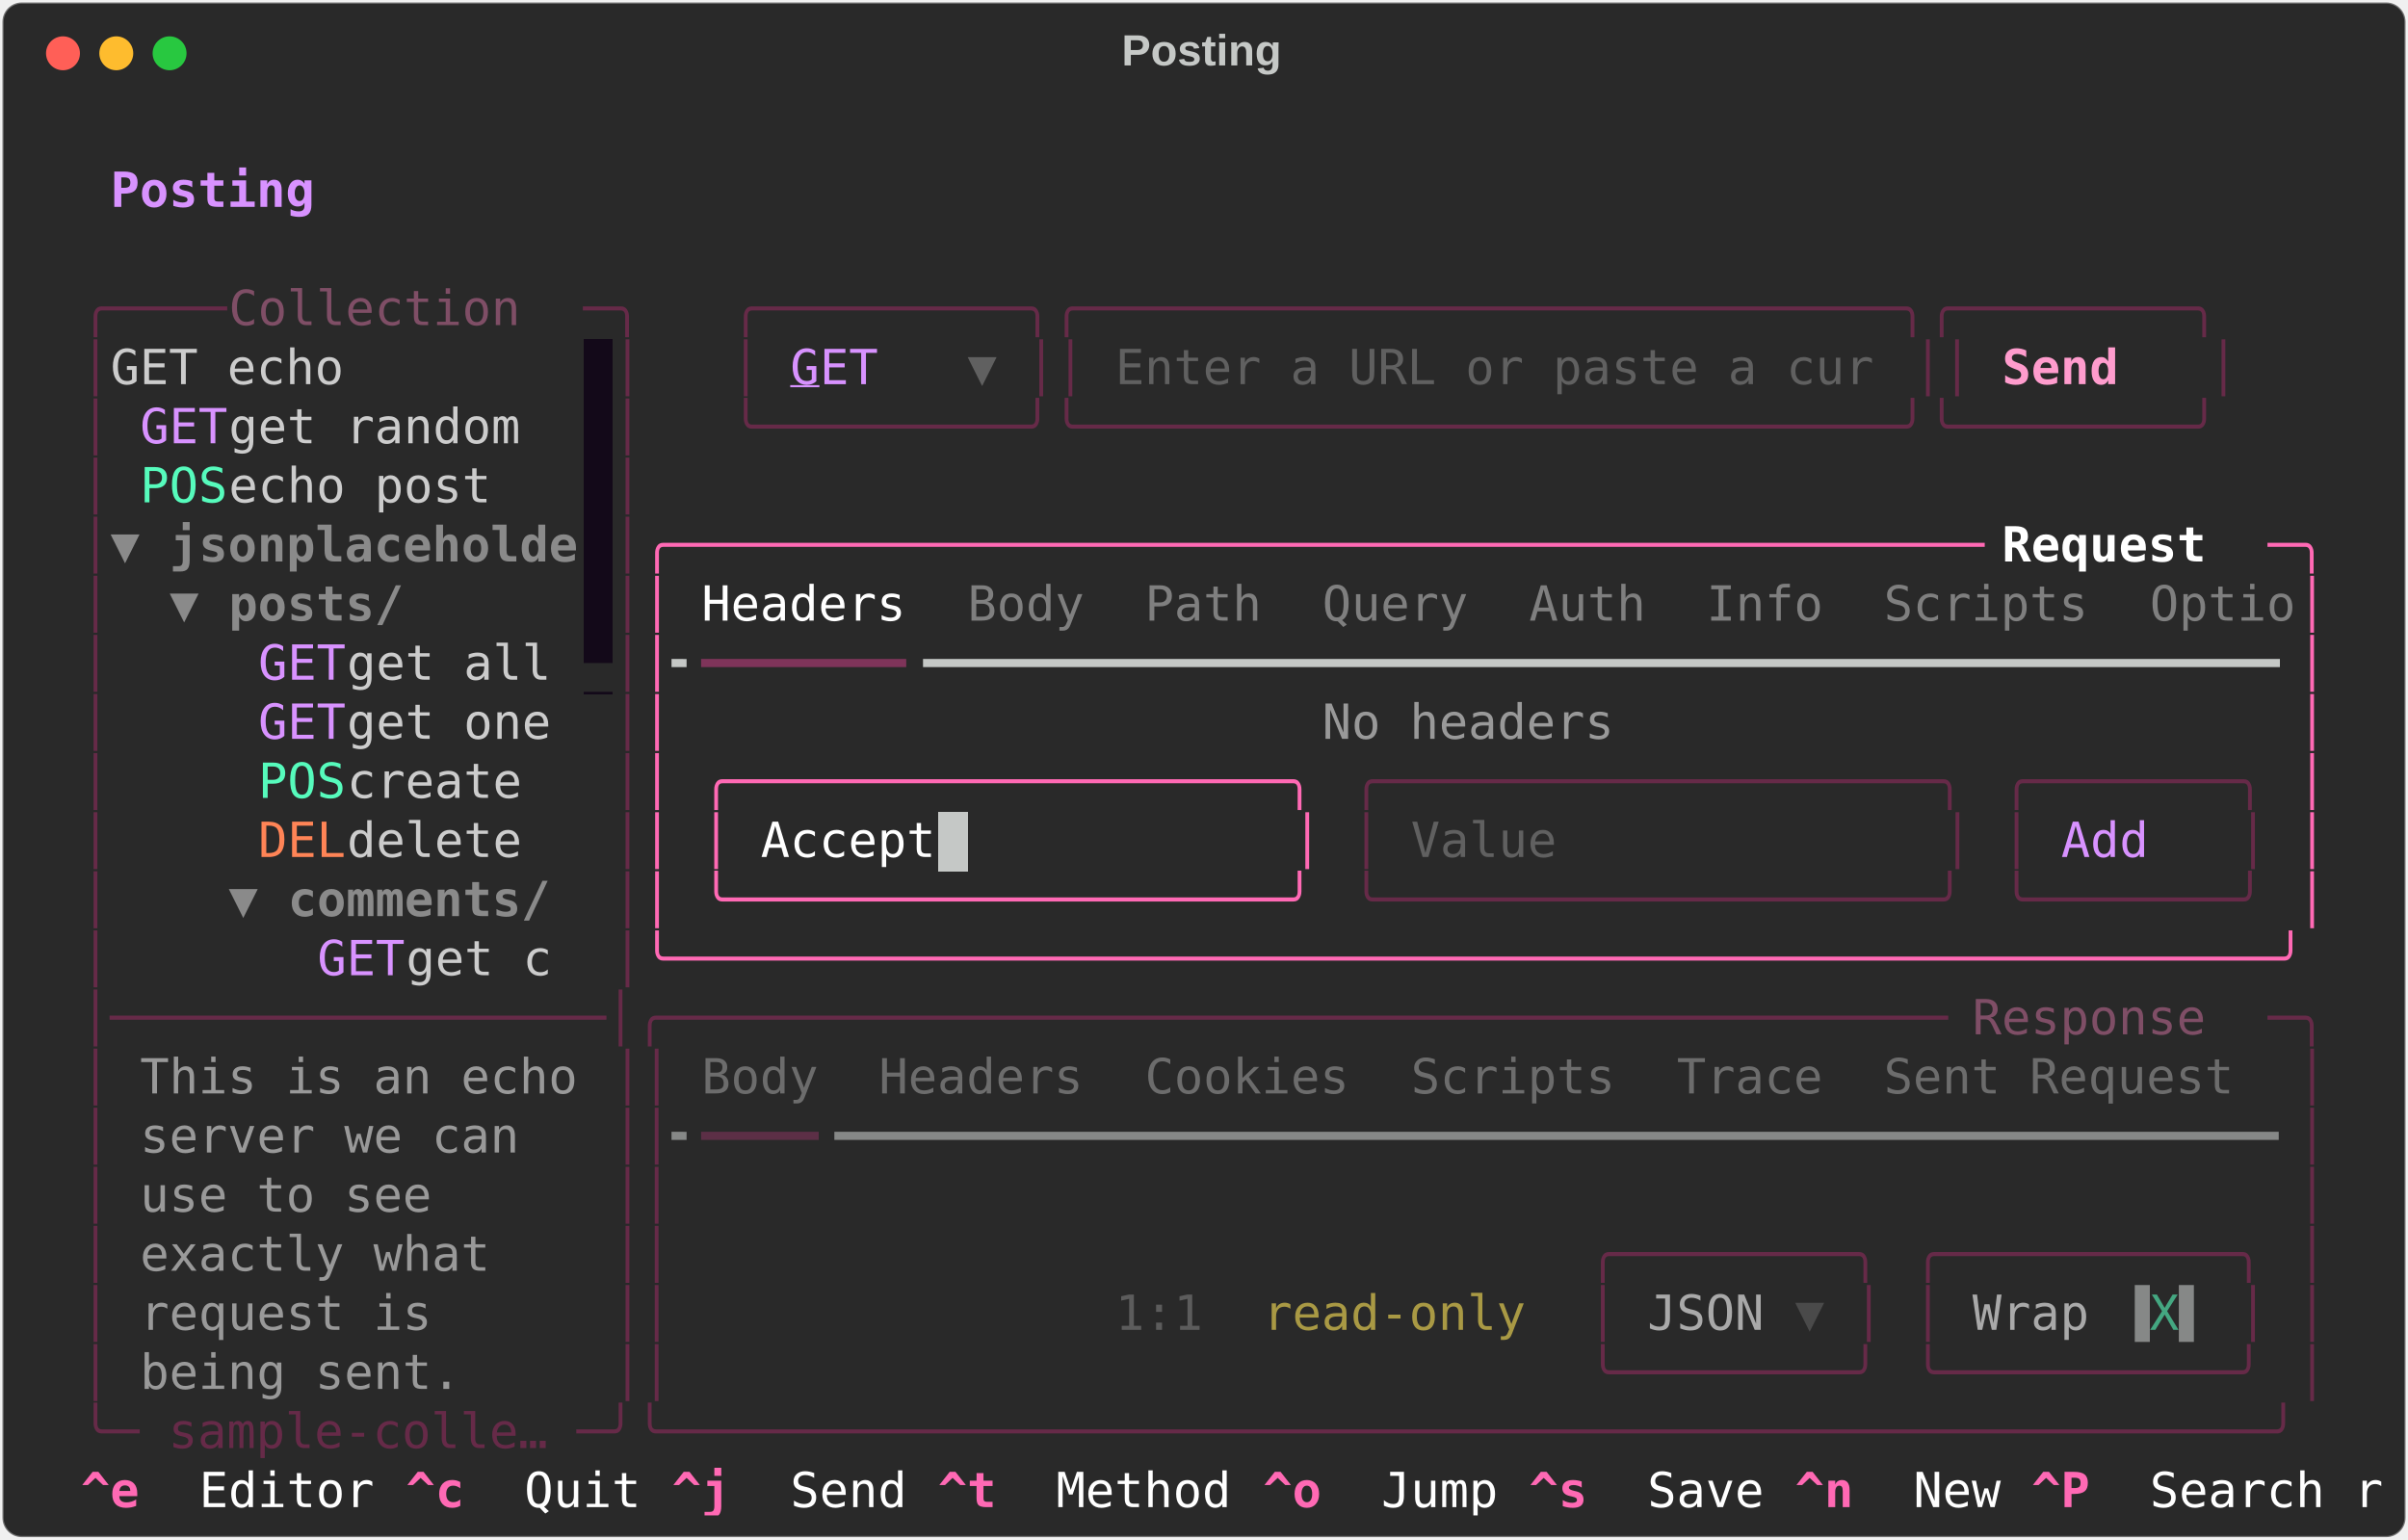
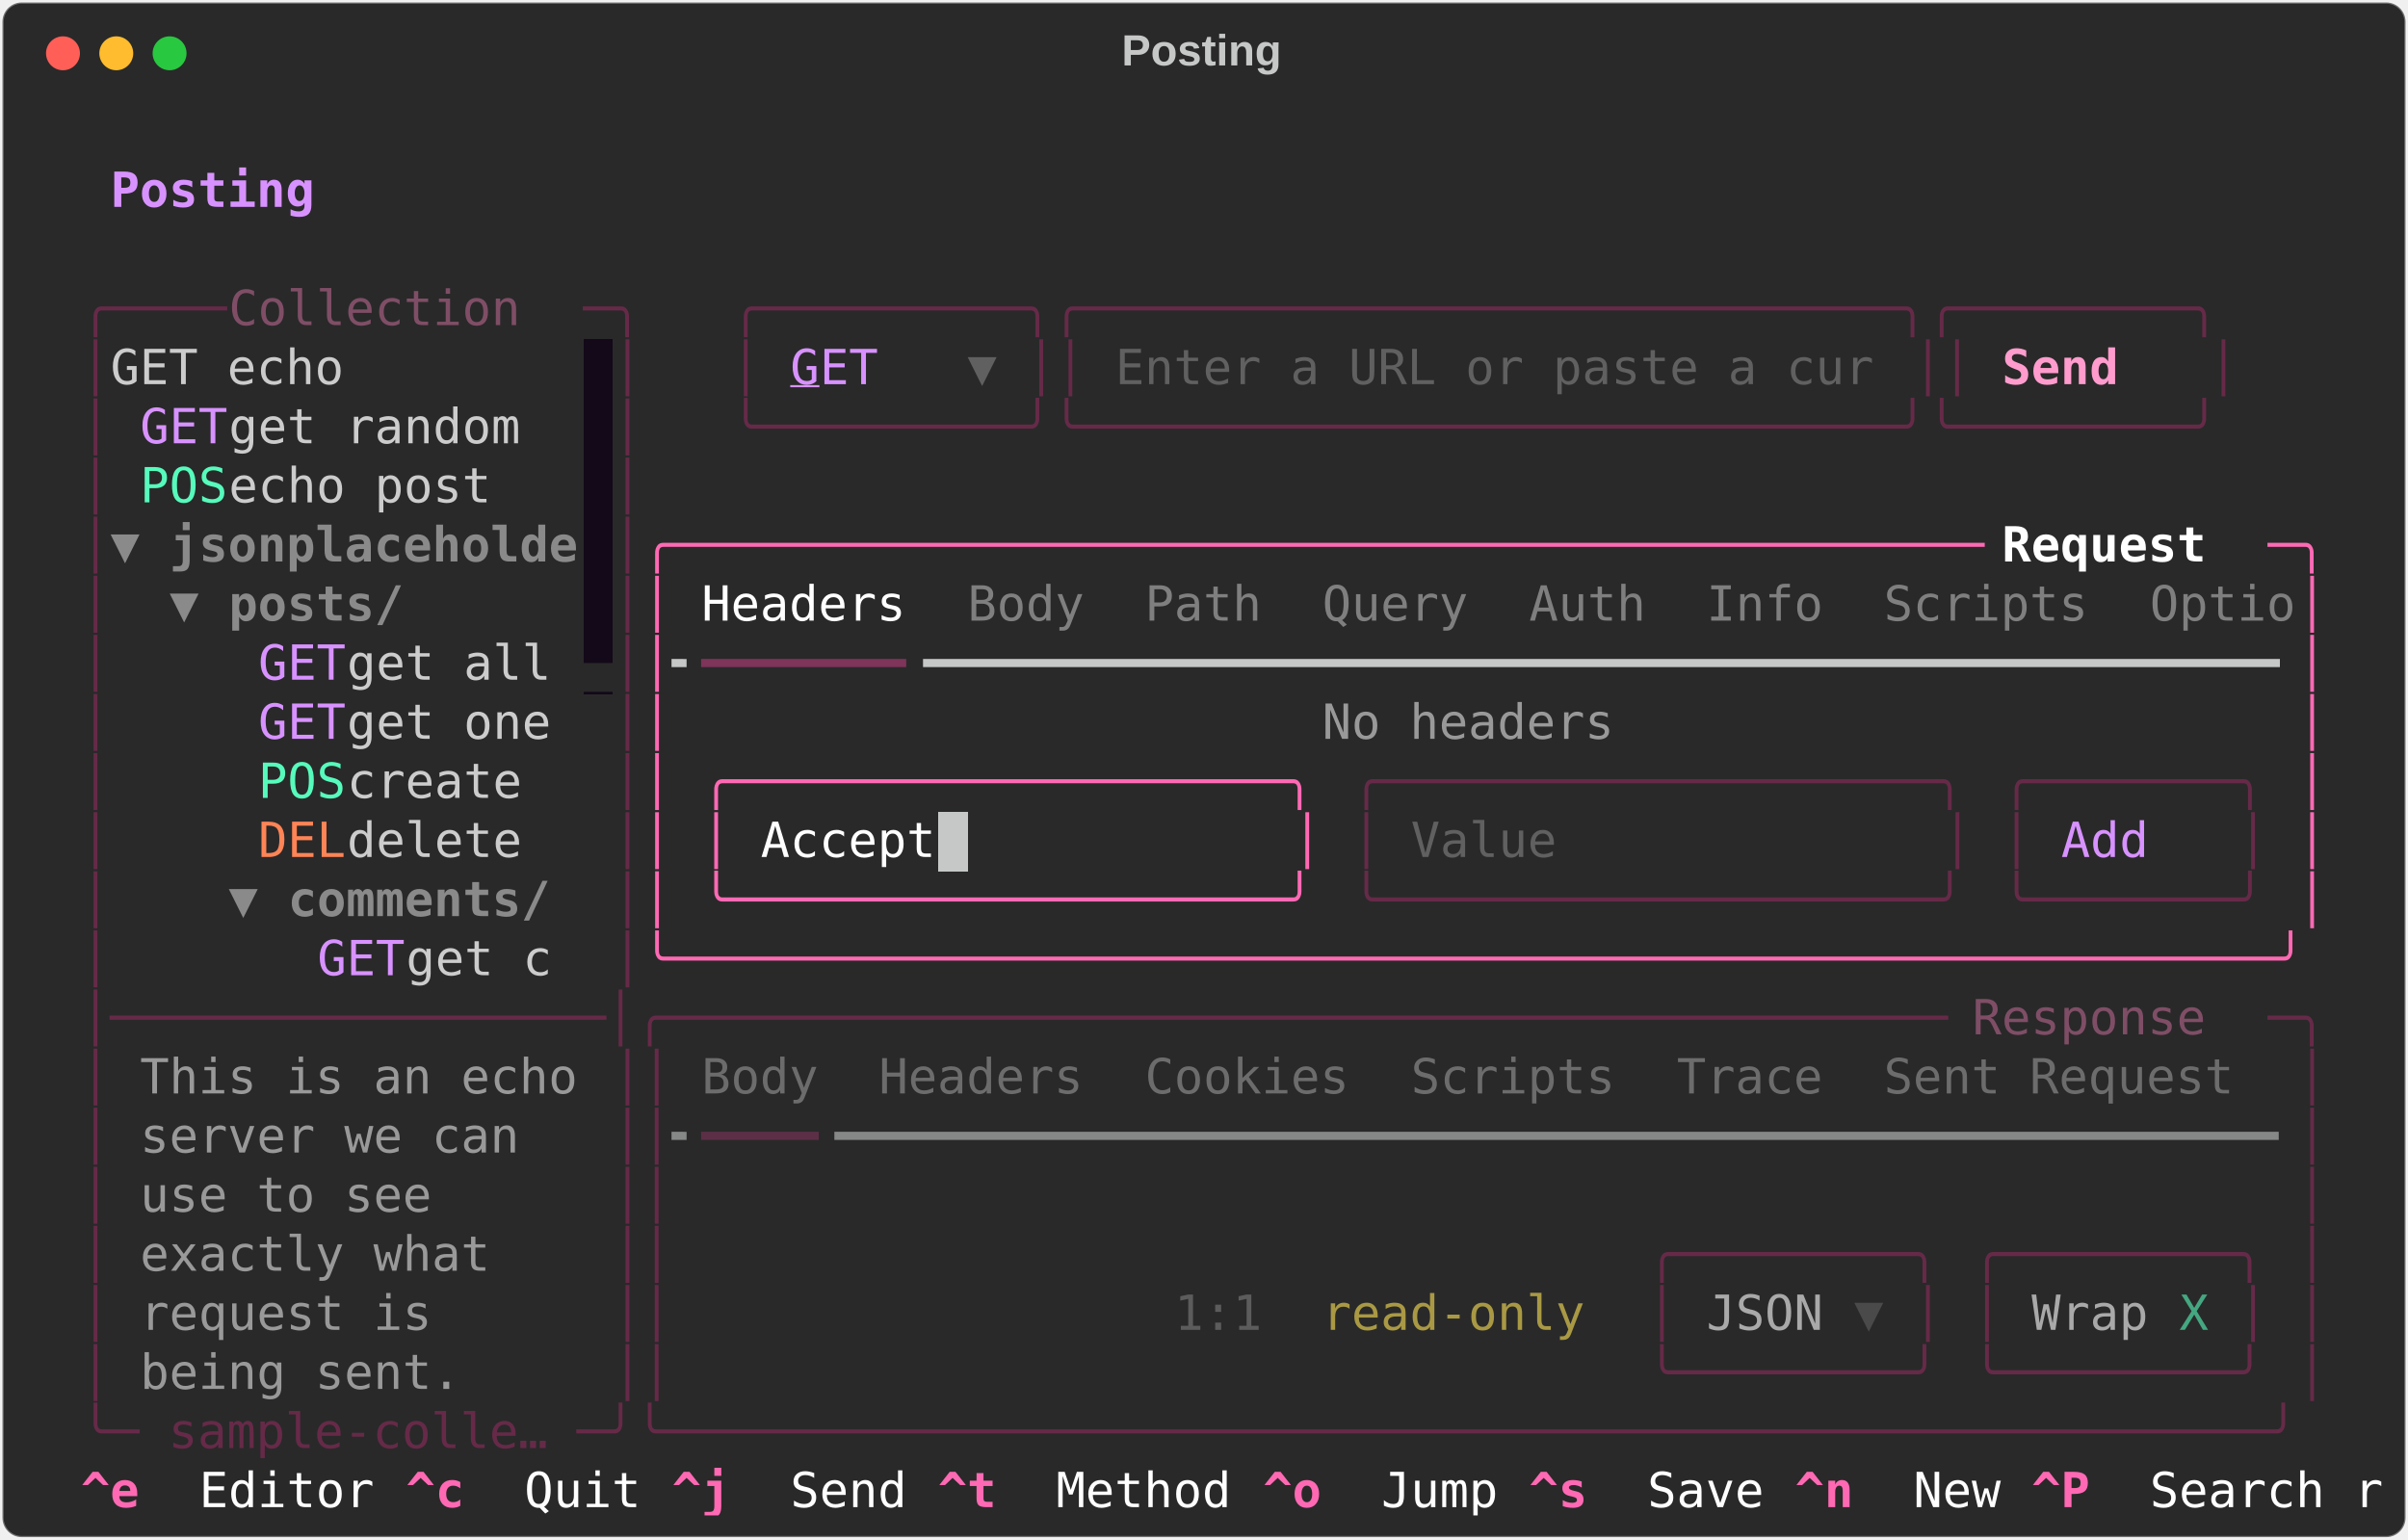
<svg xmlns="http://www.w3.org/2000/svg" class="rich-terminal" viewBox="0 0 994 635.6">
  <style>

    @font-face {
        font-family: "Fira Code";
        src: local("FiraCode-Regular"),
                url("https://cdnjs.cloudflare.com/ajax/libs/firacode/6.2.0/woff2/FiraCode-Regular.woff2") format("woff2"),
                url("https://cdnjs.cloudflare.com/ajax/libs/firacode/6.2.0/woff/FiraCode-Regular.woff") format("woff");
        font-style: normal;
        font-weight: 400;
    }
    @font-face {
        font-family: "Fira Code";
        src: local("FiraCode-Bold"),
                url("https://cdnjs.cloudflare.com/ajax/libs/firacode/6.2.0/woff2/FiraCode-Bold.woff2") format("woff2"),
                url("https://cdnjs.cloudflare.com/ajax/libs/firacode/6.2.0/woff/FiraCode-Bold.woff") format("woff");
        font-style: bold;
        font-weight: 700;
    }

    .terminal-matrix {
        font-family: Fira Code, monospace;
        font-size: 20px;
        line-height: 24.4px;
        font-variant-east-asian: full-width;
    }

    .terminal-title {
        font-size: 18px;
        font-weight: bold;
        font-family: arial;
    }

    .terminal-r1 { fill: #c5c8c6 }
.terminal-r2 { fill: #d892ff;font-weight: bold }
.terminal-r3 { fill: #662a48 }
.terminal-r4 { fill: #7f4e66 }
.terminal-r5 { fill: #cccccc }
.terminal-r6 { fill: #292929 }
.terminal-r7 { fill: #d892ff;text-decoration: underline; }
.terminal-r8 { fill: #d892ff }
.terminal-r9 { fill: #606060 }
.terminal-r10 { fill: #ff9ccd;font-weight: bold }
.terminal-r11 { fill: #56fbbc }
.terminal-r12 { fill: #999999 }
.terminal-r13 { fill: #8a8a8a }
.terminal-r14 { fill: #8a8a8a;font-weight: bold }
.terminal-r15 { fill: #ff69b4 }
.terminal-r16 { fill: #ffffff;font-weight: bold }
.terminal-r17 { fill: #ffffff }
.terminal-r18 { fill: #7f7f7f }
.terminal-r19 { fill: #7f345a }
.terminal-r20 { fill: #ff8456 }
.terminal-r21 { fill: #6c6c6c }
.terminal-r22 { fill: #868887 }
.terminal-r23 { fill: #5c2f46 }
.terminal-r24 { fill: #5c5c5c }
.terminal-r25 { fill: #a99944 }
.terminal-r26 { fill: #a9a9a9 }
.terminal-r27 { fill: #4a4a4a }
.terminal-r28 { fill: #44a781 }
.terminal-r29 { fill: #ff69b4;font-weight: bold }
    </style>
  <defs>
    <clipPath id="terminal-clip-terminal">
      <rect x="0" y="0" width="975.0" height="584.6" />
    </clipPath>
    <clipPath id="terminal-line-0">
      <rect x="0" y="1.5" width="976" height="24.65" />
    </clipPath>
    <clipPath id="terminal-line-1">
      <rect x="0" y="25.9" width="976" height="24.65" />
    </clipPath>
    <clipPath id="terminal-line-2">
      <rect x="0" y="50.3" width="976" height="24.65" />
    </clipPath>
    <clipPath id="terminal-line-3">
      <rect x="0" y="74.7" width="976" height="24.65" />
    </clipPath>
    <clipPath id="terminal-line-4">
      <rect x="0" y="99.1" width="976" height="24.65" />
    </clipPath>
    <clipPath id="terminal-line-5">
      <rect x="0" y="123.5" width="976" height="24.65" />
    </clipPath>
    <clipPath id="terminal-line-6">
      <rect x="0" y="147.9" width="976" height="24.65" />
    </clipPath>
    <clipPath id="terminal-line-7">
      <rect x="0" y="172.3" width="976" height="24.65" />
    </clipPath>
    <clipPath id="terminal-line-8">
      <rect x="0" y="196.7" width="976" height="24.65" />
    </clipPath>
    <clipPath id="terminal-line-9">
      <rect x="0" y="221.1" width="976" height="24.65" />
    </clipPath>
    <clipPath id="terminal-line-10">
      <rect x="0" y="245.5" width="976" height="24.65" />
    </clipPath>
    <clipPath id="terminal-line-11">
      <rect x="0" y="269.9" width="976" height="24.65" />
    </clipPath>
    <clipPath id="terminal-line-12">
      <rect x="0" y="294.3" width="976" height="24.65" />
    </clipPath>
    <clipPath id="terminal-line-13">
      <rect x="0" y="318.7" width="976" height="24.65" />
    </clipPath>
    <clipPath id="terminal-line-14">
      <rect x="0" y="343.1" width="976" height="24.65" />
    </clipPath>
    <clipPath id="terminal-line-15">
      <rect x="0" y="367.5" width="976" height="24.65" />
    </clipPath>
    <clipPath id="terminal-line-16">
      <rect x="0" y="391.9" width="976" height="24.65" />
    </clipPath>
    <clipPath id="terminal-line-17">
      <rect x="0" y="416.3" width="976" height="24.65" />
    </clipPath>
    <clipPath id="terminal-line-18">
      <rect x="0" y="440.7" width="976" height="24.65" />
    </clipPath>
    <clipPath id="terminal-line-19">
      <rect x="0" y="465.1" width="976" height="24.65" />
    </clipPath>
    <clipPath id="terminal-line-20">
      <rect x="0" y="489.5" width="976" height="24.65" />
    </clipPath>
    <clipPath id="terminal-line-21">
      <rect x="0" y="513.9" width="976" height="24.65" />
    </clipPath>
    <clipPath id="terminal-line-22">
      <rect x="0" y="538.3" width="976" height="24.65" />
    </clipPath>
  </defs>
  <rect fill="#292929" stroke="rgba(255,255,255,0.35)" stroke-width="1" x="1" y="1" width="992" height="633.6" rx="8" />
  <text class="terminal-title" fill="#c5c8c6" text-anchor="middle" x="496" y="27">Posting</text>
  <g transform="translate(26,22)">
    <circle cx="0" cy="0" r="7" fill="#ff5f57" />
    <circle cx="22" cy="0" r="7" fill="#febc2e" />
    <circle cx="44" cy="0" r="7" fill="#28c840" />
  </g>
  <g transform="translate(9, 41)" clip-path="url(#terminal-clip-terminal)">
    <rect fill="#130919" x="231.8" y="99.1" width="12.2" height="24.65" shape-rendering="crispEdges" />
    <rect fill="#130919" x="231.8" y="123.5" width="12.2" height="24.65" shape-rendering="crispEdges" />
    <rect fill="#130919" x="231.8" y="147.9" width="12.2" height="24.65" shape-rendering="crispEdges" />
    <rect fill="#130919" x="231.8" y="172.3" width="12.2" height="24.65" shape-rendering="crispEdges" />
    <rect fill="#130919" x="231.8" y="196.7" width="12.2" height="24.65" shape-rendering="crispEdges" />
    <rect fill="#130919" x="231.8" y="221.1" width="12.2" height="24.65" shape-rendering="crispEdges" />
    <rect fill="#c5c8c6" x="378.2" y="294.3" width="12.2" height="24.65" shape-rendering="crispEdges" />
    <g class="terminal-matrix">
      <text class="terminal-r1" x="976" y="20" textLength="12.2" clip-path="url(#terminal-line-0)">
</text>
      <text class="terminal-r2" x="36.6" y="44.4" textLength="85.4" clip-path="url(#terminal-line-1)">Posting</text>
      <text class="terminal-r1" x="976" y="44.4" textLength="12.2" clip-path="url(#terminal-line-1)">
</text>
      <text class="terminal-r1" x="976" y="68.8" textLength="12.2" clip-path="url(#terminal-line-2)">
</text>
      <text class="terminal-r3" x="24.4" y="93.2" textLength="61" clip-path="url(#terminal-line-3)">╭────</text>
      <text class="terminal-r4" x="85.4" y="93.2" textLength="146.4" clip-path="url(#terminal-line-3)"> Collection </text>
      <text class="terminal-r3" x="231.8" y="93.2" textLength="24.4" clip-path="url(#terminal-line-3)">─╮</text>
      <text class="terminal-r3" x="292.8" y="93.2" textLength="622.2" clip-path="url(#terminal-line-3)">╭─────────╮╭────────────────────────────╮╭────────╮</text>
      <text class="terminal-r1" x="976" y="93.2" textLength="12.2" clip-path="url(#terminal-line-3)">
</text>
      <text class="terminal-r3" x="24.4" y="117.6" textLength="12.2" clip-path="url(#terminal-line-4)">│</text>
      <text class="terminal-r5" x="36.6" y="117.6" textLength="109.8" clip-path="url(#terminal-line-4)"> GET echo</text>
      <text class="terminal-r3" x="244" y="117.6" textLength="12.2" clip-path="url(#terminal-line-4)">│</text>
      <text class="terminal-r3" x="292.8" y="117.6" textLength="12.2" clip-path="url(#terminal-line-4)">│</text>
      <text class="terminal-r7" x="317.2" y="117.6" textLength="12.2" clip-path="url(#terminal-line-4)">G</text>
      <text class="terminal-r8" x="329.4" y="117.6" textLength="24.4" clip-path="url(#terminal-line-4)">ET</text>
      <text class="terminal-r9" x="390.4" y="117.6" textLength="12.2" clip-path="url(#terminal-line-4)">▼</text>
      <text class="terminal-r3" x="414.8" y="117.6" textLength="24.4" clip-path="url(#terminal-line-4)">││</text>
      <text class="terminal-r9" x="451.4" y="117.6" textLength="317.2" clip-path="url(#terminal-line-4)">Enter a URL or paste a cur</text>
      <text class="terminal-r3" x="780.8" y="117.6" textLength="24.4" clip-path="url(#terminal-line-4)">││</text>
      <text class="terminal-r10" x="817.4" y="117.6" textLength="73.2" clip-path="url(#terminal-line-4)"> Send </text>
      <text class="terminal-r3" x="902.8" y="117.6" textLength="12.2" clip-path="url(#terminal-line-4)">│</text>
      <text class="terminal-r1" x="976" y="117.6" textLength="12.2" clip-path="url(#terminal-line-4)">
</text>
      <text class="terminal-r3" x="24.4" y="142" textLength="12.2" clip-path="url(#terminal-line-5)">│</text>
      <text class="terminal-r8" x="48.8" y="142" textLength="36.6" clip-path="url(#terminal-line-5)">GET</text>
      <text class="terminal-r5" x="85.4" y="142" textLength="146.4" clip-path="url(#terminal-line-5)"> get random </text>
      <text class="terminal-r3" x="244" y="142" textLength="12.2" clip-path="url(#terminal-line-5)">│</text>
      <text class="terminal-r3" x="292.8" y="142" textLength="622.2" clip-path="url(#terminal-line-5)">╰─────────╯╰────────────────────────────╯╰────────╯</text>
      <text class="terminal-r1" x="976" y="142" textLength="12.2" clip-path="url(#terminal-line-5)">
</text>
      <text class="terminal-r3" x="24.4" y="166.4" textLength="12.2" clip-path="url(#terminal-line-6)">│</text>
      <text class="terminal-r11" x="48.8" y="166.4" textLength="36.6" clip-path="url(#terminal-line-6)">POS</text>
      <text class="terminal-r5" x="85.4" y="166.4" textLength="122" clip-path="url(#terminal-line-6)"> echo post</text>
      <text class="terminal-r3" x="244" y="166.4" textLength="12.2" clip-path="url(#terminal-line-6)">│</text>
      <text class="terminal-r1" x="976" y="166.4" textLength="12.2" clip-path="url(#terminal-line-6)">
</text>
      <text class="terminal-r3" x="24.4" y="190.8" textLength="12.2" clip-path="url(#terminal-line-7)">│</text>
      <text class="terminal-r13" x="36.6" y="190.8" textLength="24.4" clip-path="url(#terminal-line-7)">▼ </text>
      <text class="terminal-r14" x="61" y="190.8" textLength="170.8" clip-path="url(#terminal-line-7)">jsonplaceholde</text>
      <text class="terminal-r3" x="244" y="190.8" textLength="12.2" clip-path="url(#terminal-line-7)">│</text>
      <text class="terminal-r15" x="256.2" y="190.8" textLength="561.2" clip-path="url(#terminal-line-7)">╭─────────────────────────────────────────────</text>
      <text class="terminal-r16" x="817.4" y="190.8" textLength="109.8" clip-path="url(#terminal-line-7)"> Request </text>
      <text class="terminal-r15" x="927.2" y="190.8" textLength="24.4" clip-path="url(#terminal-line-7)">─╮</text>
      <text class="terminal-r1" x="976" y="190.8" textLength="12.2" clip-path="url(#terminal-line-7)">
</text>
      <text class="terminal-r3" x="24.4" y="215.2" textLength="12.2" clip-path="url(#terminal-line-8)">│</text>
      <text class="terminal-r13" x="61" y="215.2" textLength="24.4" clip-path="url(#terminal-line-8)">▼ </text>
      <text class="terminal-r14" x="85.4" y="215.2" textLength="73.2" clip-path="url(#terminal-line-8)">posts/</text>
      <text class="terminal-r3" x="244" y="215.2" textLength="12.2" clip-path="url(#terminal-line-8)">│</text>
      <text class="terminal-r15" x="256.2" y="215.2" textLength="12.2" clip-path="url(#terminal-line-8)">│</text>
      <text class="terminal-r17" x="280.6" y="215.2" textLength="85.4" clip-path="url(#terminal-line-8)">Headers</text>
      <text class="terminal-r18" x="390.4" y="215.2" textLength="48.8" clip-path="url(#terminal-line-8)">Body</text>
      <text class="terminal-r18" x="463.6" y="215.2" textLength="48.8" clip-path="url(#terminal-line-8)">Path</text>
      <text class="terminal-r18" x="536.8" y="215.2" textLength="61" clip-path="url(#terminal-line-8)">Query</text>
      <text class="terminal-r18" x="622.2" y="215.2" textLength="48.8" clip-path="url(#terminal-line-8)">Auth</text>
      <text class="terminal-r18" x="695.4" y="215.2" textLength="48.8" clip-path="url(#terminal-line-8)">Info</text>
      <text class="terminal-r18" x="768.6" y="215.2" textLength="85.4" clip-path="url(#terminal-line-8)">Scripts</text>
      <text class="terminal-r18" x="878.4" y="215.2" textLength="61" clip-path="url(#terminal-line-8)">Optio</text>
      <text class="terminal-r15" x="939.4" y="215.2" textLength="12.2" clip-path="url(#terminal-line-8)">│</text>
      <text class="terminal-r1" x="976" y="215.2" textLength="12.2" clip-path="url(#terminal-line-8)">
</text>
      <text class="terminal-r3" x="24.4" y="239.6" textLength="12.2" clip-path="url(#terminal-line-9)">│</text>
      <text class="terminal-r8" x="97.6" y="239.6" textLength="36.6" clip-path="url(#terminal-line-9)">GET</text>
      <text class="terminal-r5" x="134.2" y="239.6" textLength="97.6" clip-path="url(#terminal-line-9)"> get all</text>
      <text class="terminal-r6" x="231.8" y="239.6" textLength="12.2" clip-path="url(#terminal-line-9)">▄</text>
      <text class="terminal-r3" x="244" y="239.6" textLength="12.2" clip-path="url(#terminal-line-9)">│</text>
      <text class="terminal-r15" x="256.2" y="239.6" textLength="12.2" clip-path="url(#terminal-line-9)">│</text>
      <text class="terminal-r1" x="268.4" y="239.6" textLength="12.2" clip-path="url(#terminal-line-9)">╸</text>
      <text class="terminal-r19" x="280.6" y="239.6" textLength="85.4" clip-path="url(#terminal-line-9)">━━━━━━━</text>
      <text class="terminal-r1" x="366" y="239.6" textLength="573.4" clip-path="url(#terminal-line-9)">╺━━━━━━━━━━━━━━━━━━━━━━━━━━━━━━━━━━━━━━━━━━━━━━</text>
      <text class="terminal-r15" x="939.4" y="239.6" textLength="12.2" clip-path="url(#terminal-line-9)">│</text>
      <text class="terminal-r1" x="976" y="239.6" textLength="12.2" clip-path="url(#terminal-line-9)">
</text>
      <text class="terminal-r3" x="24.4" y="264" textLength="12.2" clip-path="url(#terminal-line-10)">│</text>
      <text class="terminal-r8" x="97.6" y="264" textLength="36.6" clip-path="url(#terminal-line-10)">GET</text>
      <text class="terminal-r5" x="134.2" y="264" textLength="97.6" clip-path="url(#terminal-line-10)"> get one</text>
      <text class="terminal-r3" x="244" y="264" textLength="12.2" clip-path="url(#terminal-line-10)">│</text>
      <text class="terminal-r15" x="256.2" y="264" textLength="12.2" clip-path="url(#terminal-line-10)">│</text>
      <text class="terminal-r12" x="536.8" y="264" textLength="122" clip-path="url(#terminal-line-10)">No headers</text>
      <text class="terminal-r15" x="939.4" y="264" textLength="12.2" clip-path="url(#terminal-line-10)">│</text>
      <text class="terminal-r1" x="976" y="264" textLength="12.2" clip-path="url(#terminal-line-10)">
</text>
      <text class="terminal-r3" x="24.4" y="288.4" textLength="12.2" clip-path="url(#terminal-line-11)">│</text>
      <text class="terminal-r11" x="97.6" y="288.4" textLength="36.6" clip-path="url(#terminal-line-11)">POS</text>
      <text class="terminal-r5" x="134.2" y="288.4" textLength="85.4" clip-path="url(#terminal-line-11)"> create</text>
      <text class="terminal-r3" x="244" y="288.4" textLength="12.2" clip-path="url(#terminal-line-11)">│</text>
      <text class="terminal-r15" x="256.2" y="288.4" textLength="12.2" clip-path="url(#terminal-line-11)">│</text>
      <text class="terminal-r15" x="280.6" y="288.4" textLength="256.2" clip-path="url(#terminal-line-11)">╭───────────────────╮</text>
      <text class="terminal-r3" x="549" y="288.4" textLength="256.2" clip-path="url(#terminal-line-11)">╭───────────────────╮</text>
      <text class="terminal-r3" x="817.4" y="288.4" textLength="109.8" clip-path="url(#terminal-line-11)">╭───────╮</text>
      <text class="terminal-r15" x="939.4" y="288.4" textLength="12.2" clip-path="url(#terminal-line-11)">│</text>
      <text class="terminal-r1" x="976" y="288.4" textLength="12.2" clip-path="url(#terminal-line-11)">
</text>
      <text class="terminal-r3" x="24.4" y="312.8" textLength="12.2" clip-path="url(#terminal-line-12)">│</text>
      <text class="terminal-r20" x="97.6" y="312.8" textLength="36.6" clip-path="url(#terminal-line-12)">DEL</text>
      <text class="terminal-r5" x="134.2" y="312.8" textLength="97.6" clip-path="url(#terminal-line-12)"> delete </text>
      <text class="terminal-r3" x="244" y="312.8" textLength="12.2" clip-path="url(#terminal-line-12)">│</text>
      <text class="terminal-r15" x="256.2" y="312.8" textLength="12.2" clip-path="url(#terminal-line-12)">│</text>
      <text class="terminal-r15" x="280.6" y="312.8" textLength="12.2" clip-path="url(#terminal-line-12)">│</text>
      <text class="terminal-r17" x="305" y="312.8" textLength="73.2" clip-path="url(#terminal-line-12)">Accept</text>
      <text class="terminal-r15" x="524.6" y="312.8" textLength="12.2" clip-path="url(#terminal-line-12)">│</text>
      <text class="terminal-r3" x="549" y="312.8" textLength="12.2" clip-path="url(#terminal-line-12)">│</text>
      <text class="terminal-r9" x="573.4" y="312.8" textLength="61" clip-path="url(#terminal-line-12)">Value</text>
      <text class="terminal-r3" x="793" y="312.8" textLength="12.2" clip-path="url(#terminal-line-12)">│</text>
      <text class="terminal-r3" x="817.4" y="312.8" textLength="12.2" clip-path="url(#terminal-line-12)">│</text>
      <text class="terminal-r8" x="841.8" y="312.8" textLength="61" clip-path="url(#terminal-line-12)"> Add </text>
      <text class="terminal-r3" x="915" y="312.8" textLength="12.2" clip-path="url(#terminal-line-12)">│</text>
      <text class="terminal-r15" x="939.4" y="312.8" textLength="12.2" clip-path="url(#terminal-line-12)">│</text>
      <text class="terminal-r1" x="976" y="312.8" textLength="12.2" clip-path="url(#terminal-line-12)">
</text>
      <text class="terminal-r3" x="24.4" y="337.2" textLength="12.2" clip-path="url(#terminal-line-13)">│</text>
      <text class="terminal-r13" x="85.4" y="337.2" textLength="24.4" clip-path="url(#terminal-line-13)">▼ </text>
      <text class="terminal-r14" x="109.8" y="337.2" textLength="109.8" clip-path="url(#terminal-line-13)">comments/</text>
      <text class="terminal-r3" x="244" y="337.2" textLength="12.2" clip-path="url(#terminal-line-13)">│</text>
      <text class="terminal-r15" x="256.2" y="337.2" textLength="12.2" clip-path="url(#terminal-line-13)">│</text>
      <text class="terminal-r15" x="280.6" y="337.2" textLength="256.2" clip-path="url(#terminal-line-13)">╰───────────────────╯</text>
      <text class="terminal-r3" x="549" y="337.2" textLength="256.2" clip-path="url(#terminal-line-13)">╰───────────────────╯</text>
      <text class="terminal-r3" x="817.4" y="337.2" textLength="109.8" clip-path="url(#terminal-line-13)">╰───────╯</text>
      <text class="terminal-r15" x="939.4" y="337.2" textLength="12.2" clip-path="url(#terminal-line-13)">│</text>
      <text class="terminal-r1" x="976" y="337.2" textLength="12.2" clip-path="url(#terminal-line-13)">
</text>
      <text class="terminal-r3" x="24.4" y="361.6" textLength="12.2" clip-path="url(#terminal-line-14)">│</text>
      <text class="terminal-r8" x="122" y="361.6" textLength="36.6" clip-path="url(#terminal-line-14)">GET</text>
      <text class="terminal-r5" x="158.6" y="361.6" textLength="73.2" clip-path="url(#terminal-line-14)"> get c</text>
      <text class="terminal-r3" x="244" y="361.6" textLength="12.2" clip-path="url(#terminal-line-14)">│</text>
      <text class="terminal-r15" x="256.2" y="361.6" textLength="695.4" clip-path="url(#terminal-line-14)">╰───────────────────────────────────────────────────────╯</text>
      <text class="terminal-r1" x="976" y="361.6" textLength="12.2" clip-path="url(#terminal-line-14)">
</text>
      <text class="terminal-r3" x="24.4" y="386" textLength="780.8" clip-path="url(#terminal-line-15)">│─────────────────│╭────────────────────────────────────────────</text>
      <text class="terminal-r4" x="805.2" y="386" textLength="122" clip-path="url(#terminal-line-15)"> Response </text>
      <text class="terminal-r3" x="927.2" y="386" textLength="24.4" clip-path="url(#terminal-line-15)">─╮</text>
      <text class="terminal-r1" x="976" y="386" textLength="12.2" clip-path="url(#terminal-line-15)">
</text>
      <text class="terminal-r3" x="24.4" y="410.4" textLength="12.2" clip-path="url(#terminal-line-16)">│</text>
      <text class="terminal-r12" x="48.8" y="410.4" textLength="183" clip-path="url(#terminal-line-16)">This is an echo</text>
      <text class="terminal-r3" x="244" y="410.4" textLength="24.4" clip-path="url(#terminal-line-16)">││</text>
      <text class="terminal-r21" x="280.6" y="410.4" textLength="48.8" clip-path="url(#terminal-line-16)">Body</text>
      <text class="terminal-r21" x="353.8" y="410.4" textLength="85.4" clip-path="url(#terminal-line-16)">Headers</text>
      <text class="terminal-r21" x="463.6" y="410.4" textLength="85.4" clip-path="url(#terminal-line-16)">Cookies</text>
      <text class="terminal-r21" x="573.4" y="410.4" textLength="85.4" clip-path="url(#terminal-line-16)">Scripts</text>
      <text class="terminal-r21" x="683.2" y="410.4" textLength="61" clip-path="url(#terminal-line-16)">Trace</text>
      <text class="terminal-r21" x="768.6" y="410.4" textLength="146.4" clip-path="url(#terminal-line-16)">Sent Request</text>
      <text class="terminal-r3" x="939.4" y="410.4" textLength="12.2" clip-path="url(#terminal-line-16)">│</text>
      <text class="terminal-r1" x="976" y="410.4" textLength="12.2" clip-path="url(#terminal-line-16)">
</text>
      <text class="terminal-r3" x="24.4" y="434.8" textLength="12.2" clip-path="url(#terminal-line-17)">│</text>
      <text class="terminal-r12" x="48.8" y="434.8" textLength="158.6" clip-path="url(#terminal-line-17)">server we can</text>
      <text class="terminal-r3" x="244" y="434.8" textLength="24.4" clip-path="url(#terminal-line-17)">││</text>
      <text class="terminal-r22" x="268.4" y="434.8" textLength="12.2" clip-path="url(#terminal-line-17)">╸</text>
      <text class="terminal-r23" x="280.6" y="434.8" textLength="48.8" clip-path="url(#terminal-line-17)">━━━━</text>
      <text class="terminal-r22" x="329.4" y="434.8" textLength="610" clip-path="url(#terminal-line-17)">╺━━━━━━━━━━━━━━━━━━━━━━━━━━━━━━━━━━━━━━━━━━━━━━━━━</text>
      <text class="terminal-r3" x="939.4" y="434.8" textLength="12.2" clip-path="url(#terminal-line-17)">│</text>
      <text class="terminal-r1" x="976" y="434.8" textLength="12.2" clip-path="url(#terminal-line-17)">
</text>
      <text class="terminal-r3" x="24.4" y="459.2" textLength="12.2" clip-path="url(#terminal-line-18)">│</text>
      <text class="terminal-r12" x="48.8" y="459.2" textLength="122" clip-path="url(#terminal-line-18)">use to see</text>
      <text class="terminal-r3" x="244" y="459.2" textLength="24.4" clip-path="url(#terminal-line-18)">││</text>
      <text class="terminal-r3" x="939.4" y="459.2" textLength="12.2" clip-path="url(#terminal-line-18)">│</text>
      <text class="terminal-r1" x="976" y="459.2" textLength="12.2" clip-path="url(#terminal-line-18)">
</text>
      <text class="terminal-r3" x="24.4" y="483.6" textLength="12.2" clip-path="url(#terminal-line-19)">│</text>
      <text class="terminal-r12" x="48.8" y="483.6" textLength="146.4" clip-path="url(#terminal-line-19)">exactly what</text>
      <text class="terminal-r3" x="244" y="483.6" textLength="24.4" clip-path="url(#terminal-line-19)">││</text>
-       <text class="terminal-r3" x="646.6" y="483.6" textLength="122" clip-path="url(#terminal-line-19)">╭────────╮</text>
-       <text class="terminal-r3" x="780.8" y="483.6" textLength="146.4" clip-path="url(#terminal-line-19)">╭──────────╮</text>
+       <text class="terminal-r3" x="671" y="483.6" textLength="122" clip-path="url(#terminal-line-19)">╭────────╮</text>
+       <text class="terminal-r3" x="805.2" y="483.6" textLength="122" clip-path="url(#terminal-line-19)">╭────────╮</text>
      <text class="terminal-r3" x="939.4" y="483.6" textLength="12.2" clip-path="url(#terminal-line-19)">│</text>
      <text class="terminal-r1" x="976" y="483.6" textLength="12.2" clip-path="url(#terminal-line-19)">
</text>
      <text class="terminal-r3" x="24.4" y="508" textLength="12.2" clip-path="url(#terminal-line-20)">│</text>
      <text class="terminal-r12" x="48.8" y="508" textLength="122" clip-path="url(#terminal-line-20)">request is</text>
      <text class="terminal-r3" x="244" y="508" textLength="24.4" clip-path="url(#terminal-line-20)">││</text>
-       <text class="terminal-r24" x="451.4" y="508" textLength="36.6" clip-path="url(#terminal-line-20)">1:1</text>
-       <text class="terminal-r25" x="512.4" y="508" textLength="109.8" clip-path="url(#terminal-line-20)">read-only</text>
-       <text class="terminal-r3" x="646.6" y="508" textLength="12.2" clip-path="url(#terminal-line-20)">│</text>
-       <text class="terminal-r26" x="671" y="508" textLength="48.8" clip-path="url(#terminal-line-20)">JSON</text>
-       <text class="terminal-r27" x="732" y="508" textLength="12.2" clip-path="url(#terminal-line-20)">▼</text>
-       <text class="terminal-r3" x="756.4" y="508" textLength="12.2" clip-path="url(#terminal-line-20)">│</text>
+       <text class="terminal-r24" x="475.8" y="508" textLength="36.6" clip-path="url(#terminal-line-20)">1:1</text>
+       <text class="terminal-r25" x="536.8" y="508" textLength="109.8" clip-path="url(#terminal-line-20)">read-only</text>
+       <text class="terminal-r3" x="671" y="508" textLength="12.2" clip-path="url(#terminal-line-20)">│</text>
+       <text class="terminal-r26" x="695.4" y="508" textLength="48.8" clip-path="url(#terminal-line-20)">JSON</text>
+       <text class="terminal-r27" x="756.4" y="508" textLength="12.2" clip-path="url(#terminal-line-20)">▼</text>
      <text class="terminal-r3" x="780.8" y="508" textLength="12.2" clip-path="url(#terminal-line-20)">│</text>
-       <text class="terminal-r26" x="805.2" y="508" textLength="48.8" clip-path="url(#terminal-line-20)">Wrap</text>
-       <text class="terminal-r22" x="866.2" y="508" textLength="12.2" clip-path="url(#terminal-line-20)">▐</text>
-       <text class="terminal-r28" x="878.4" y="508" textLength="12.2" clip-path="url(#terminal-line-20)">X</text>
-       <text class="terminal-r22" x="890.6" y="508" textLength="12.2" clip-path="url(#terminal-line-20)">▌</text>
+       <text class="terminal-r3" x="805.2" y="508" textLength="12.2" clip-path="url(#terminal-line-20)">│</text>
+       <text class="terminal-r26" x="829.6" y="508" textLength="48.8" clip-path="url(#terminal-line-20)">Wrap</text>
+       <text class="terminal-r28" x="890.6" y="508" textLength="12.2" clip-path="url(#terminal-line-20)">X</text>
      <text class="terminal-r3" x="915" y="508" textLength="12.2" clip-path="url(#terminal-line-20)">│</text>
      <text class="terminal-r3" x="939.4" y="508" textLength="12.2" clip-path="url(#terminal-line-20)">│</text>
      <text class="terminal-r1" x="976" y="508" textLength="12.2" clip-path="url(#terminal-line-20)">
</text>
      <text class="terminal-r3" x="24.4" y="532.4" textLength="12.2" clip-path="url(#terminal-line-21)">│</text>
      <text class="terminal-r12" x="48.8" y="532.4" textLength="134.2" clip-path="url(#terminal-line-21)">being sent.</text>
      <text class="terminal-r3" x="244" y="532.4" textLength="24.4" clip-path="url(#terminal-line-21)">││</text>
-       <text class="terminal-r3" x="646.6" y="532.4" textLength="122" clip-path="url(#terminal-line-21)">╰────────╯</text>
-       <text class="terminal-r3" x="780.8" y="532.4" textLength="146.4" clip-path="url(#terminal-line-21)">╰──────────╯</text>
+       <text class="terminal-r3" x="671" y="532.4" textLength="122" clip-path="url(#terminal-line-21)">╰────────╯</text>
+       <text class="terminal-r3" x="805.2" y="532.4" textLength="122" clip-path="url(#terminal-line-21)">╰────────╯</text>
      <text class="terminal-r3" x="939.4" y="532.4" textLength="12.2" clip-path="url(#terminal-line-21)">│</text>
      <text class="terminal-r1" x="976" y="532.4" textLength="12.2" clip-path="url(#terminal-line-21)">
</text>
      <text class="terminal-r3" x="24.4" y="556.8" textLength="927.2" clip-path="url(#terminal-line-22)">╰─ sample-colle… ─╯╰───────────────────────────────────────────────────────╯</text>
      <text class="terminal-r1" x="976" y="556.8" textLength="12.2" clip-path="url(#terminal-line-22)">
</text>
      <text class="terminal-r29" x="24.4" y="581.2" textLength="48.8" clip-path="url(#terminal-line-23)"> ^e </text>
      <text class="terminal-r17" x="73.2" y="581.2" textLength="85.4" clip-path="url(#terminal-line-23)">Editor </text>
      <text class="terminal-r29" x="158.6" y="581.2" textLength="48.8" clip-path="url(#terminal-line-23)"> ^c </text>
      <text class="terminal-r17" x="207.4" y="581.2" textLength="61" clip-path="url(#terminal-line-23)">Quit </text>
      <text class="terminal-r29" x="268.4" y="581.2" textLength="48.8" clip-path="url(#terminal-line-23)"> ^j </text>
      <text class="terminal-r17" x="317.2" y="581.2" textLength="61" clip-path="url(#terminal-line-23)">Send </text>
      <text class="terminal-r29" x="378.2" y="581.2" textLength="48.8" clip-path="url(#terminal-line-23)"> ^t </text>
      <text class="terminal-r17" x="427" y="581.2" textLength="85.4" clip-path="url(#terminal-line-23)">Method </text>
      <text class="terminal-r29" x="512.4" y="581.2" textLength="48.8" clip-path="url(#terminal-line-23)"> ^o </text>
      <text class="terminal-r17" x="561.2" y="581.2" textLength="61" clip-path="url(#terminal-line-23)">Jump </text>
      <text class="terminal-r29" x="622.2" y="581.2" textLength="48.8" clip-path="url(#terminal-line-23)"> ^s </text>
      <text class="terminal-r17" x="671" y="581.2" textLength="61" clip-path="url(#terminal-line-23)">Save </text>
      <text class="terminal-r29" x="732" y="581.2" textLength="48.8" clip-path="url(#terminal-line-23)"> ^n </text>
      <text class="terminal-r17" x="780.8" y="581.2" textLength="48.8" clip-path="url(#terminal-line-23)">New </text>
      <text class="terminal-r29" x="829.6" y="581.2" textLength="48.8" clip-path="url(#terminal-line-23)"> ^P </text>
      <text class="terminal-r17" x="878.4" y="581.2" textLength="97.6" clip-path="url(#terminal-line-23)">Search r</text>
    </g>
  </g>
</svg>
